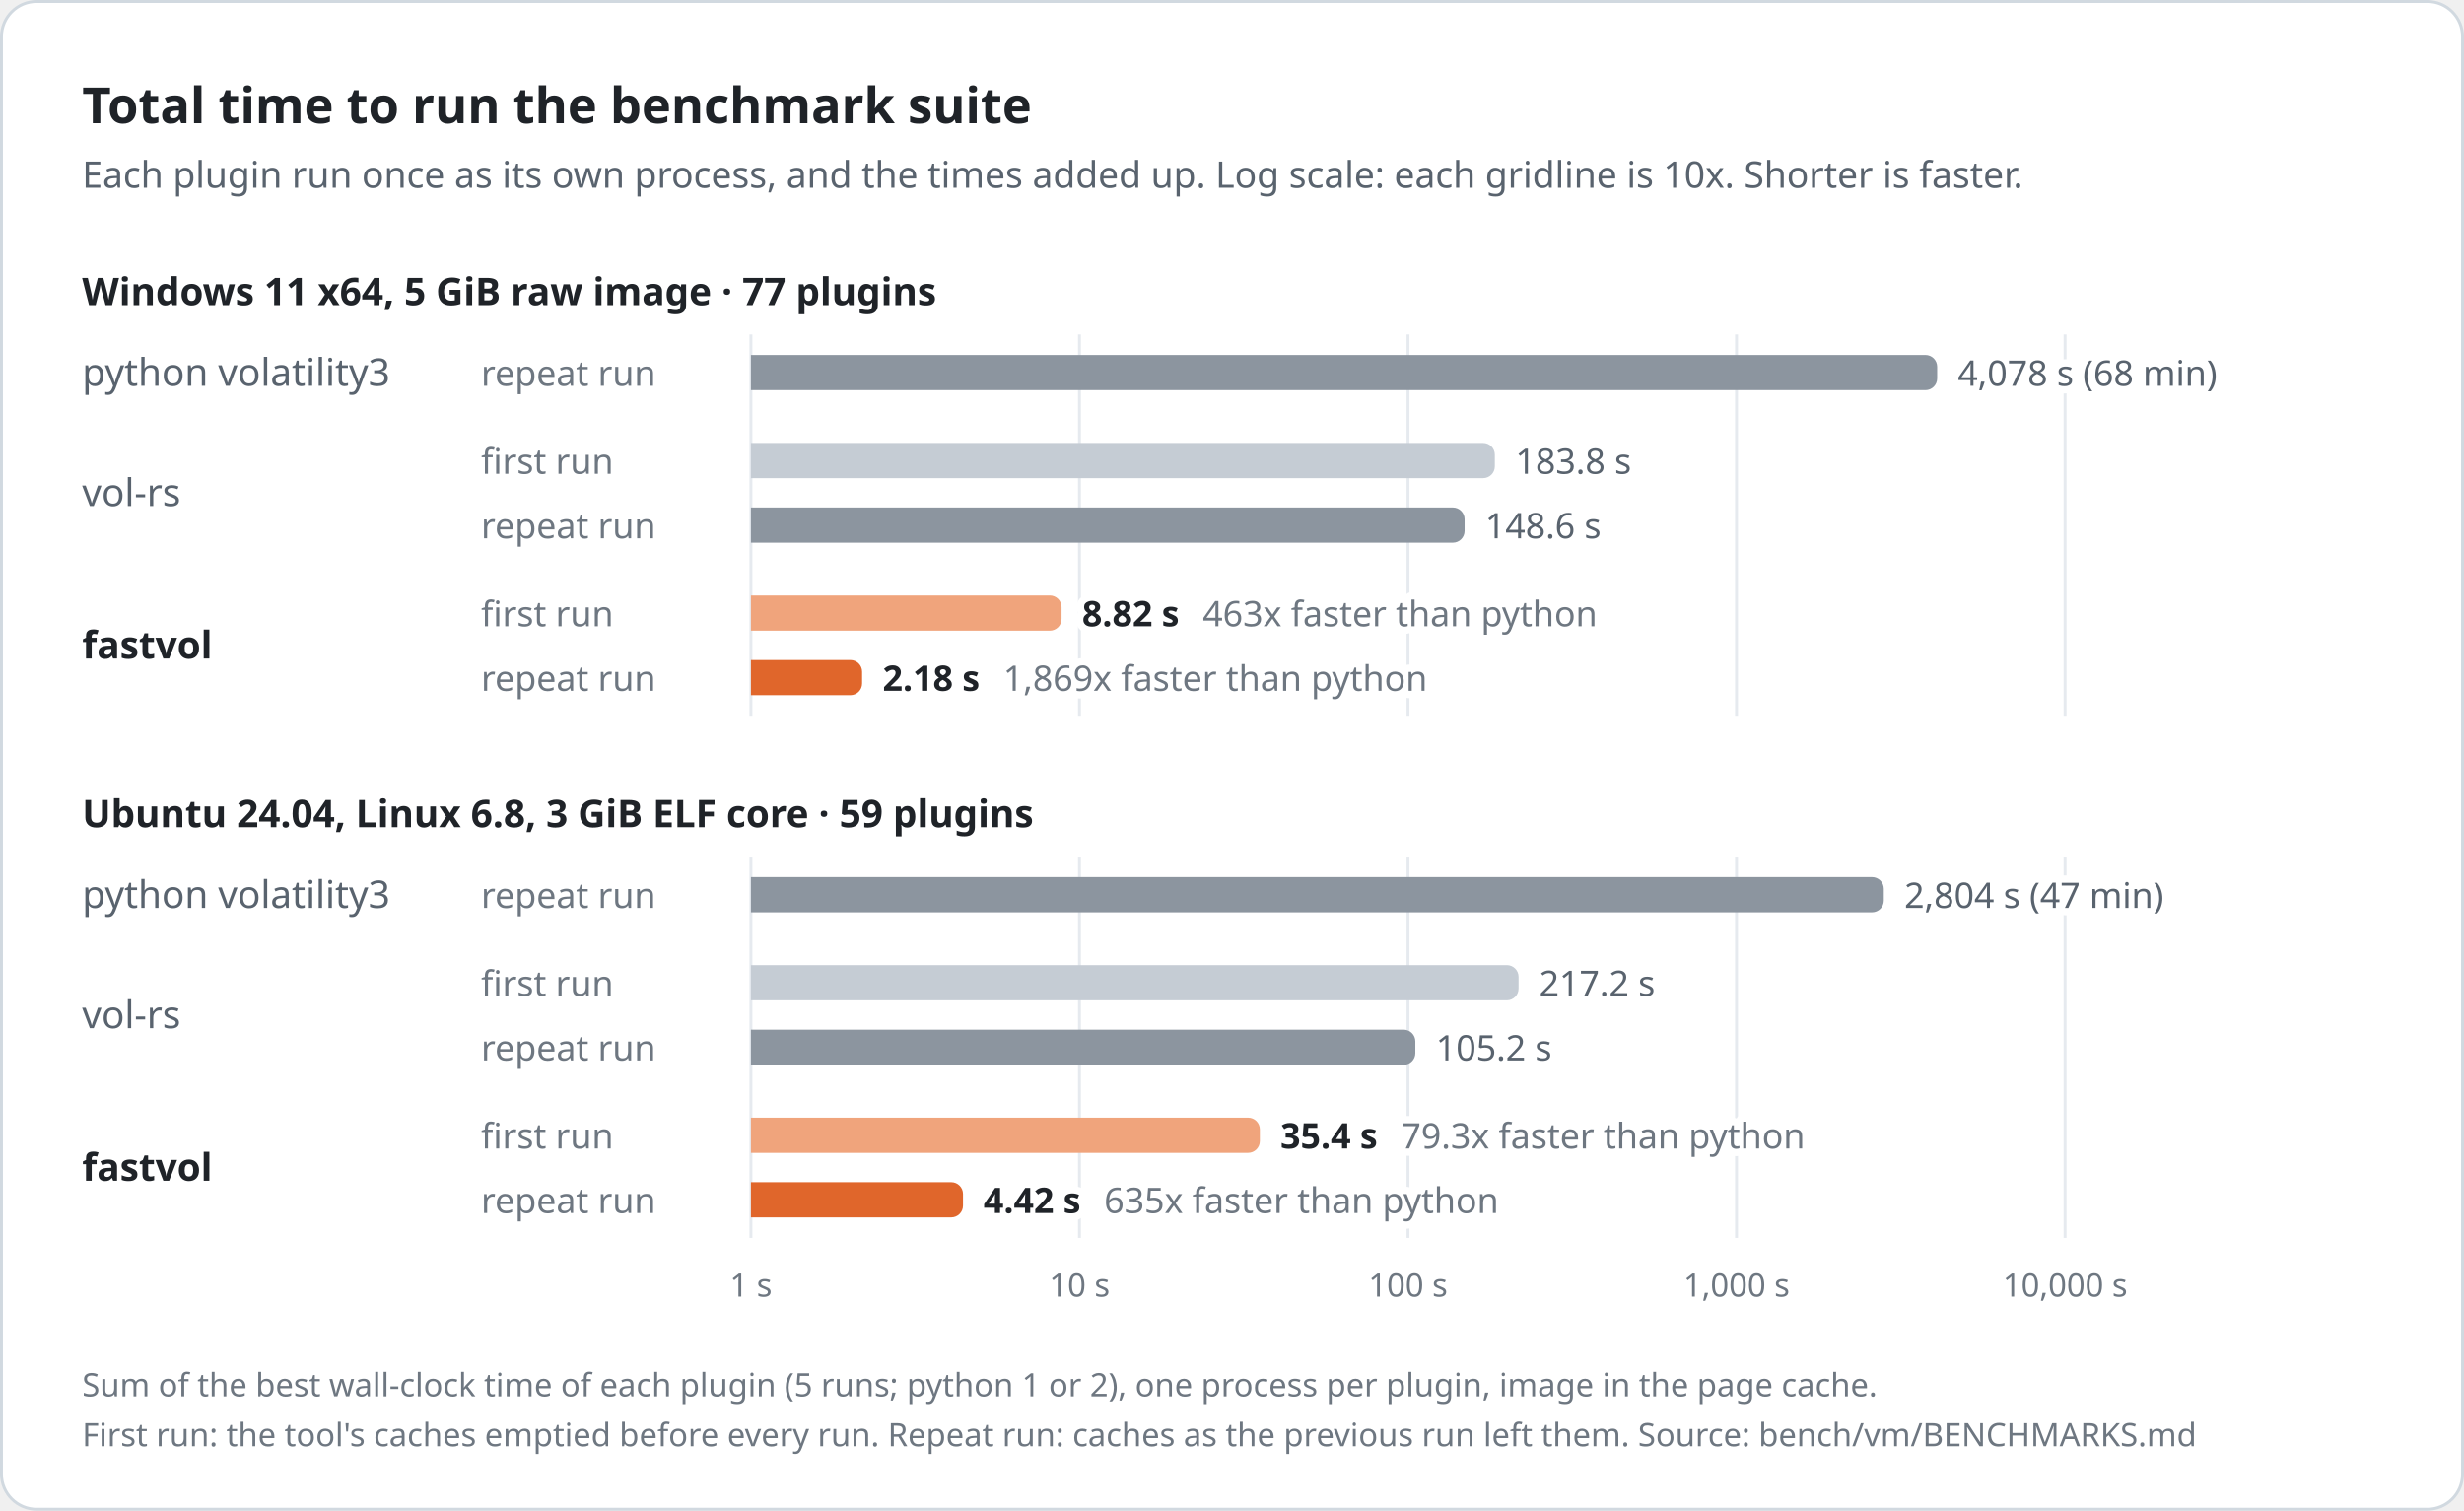
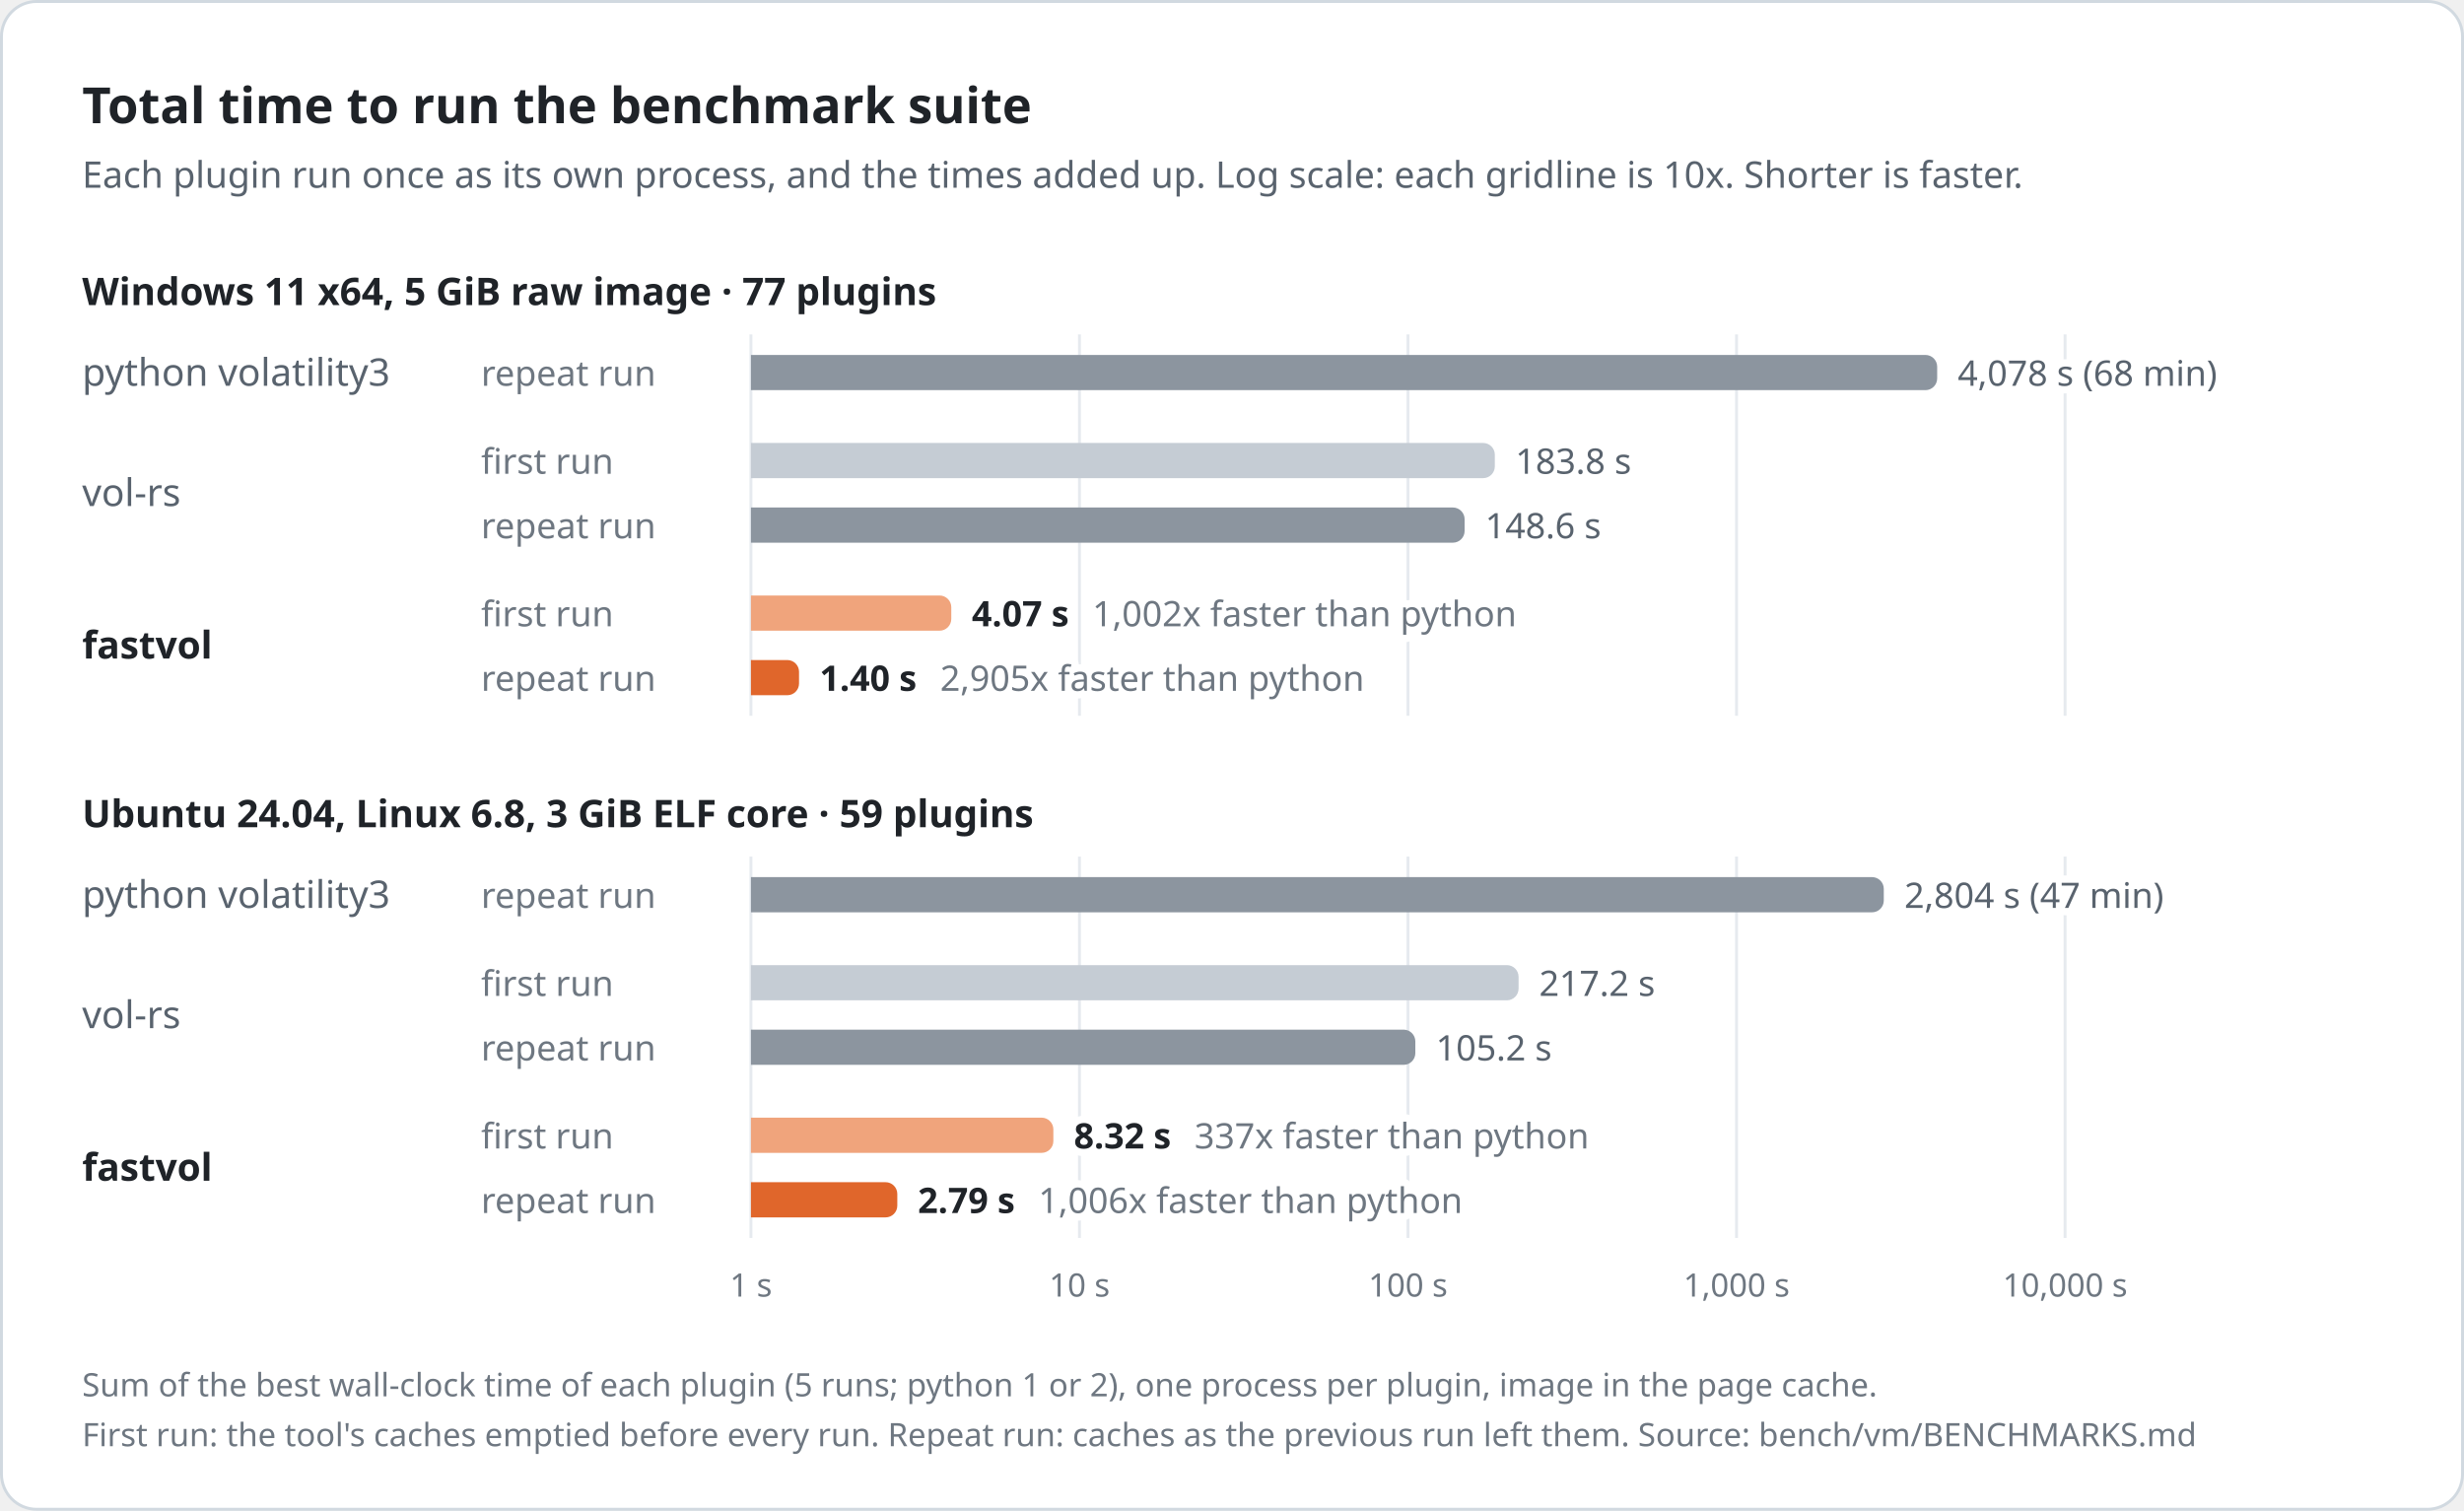
<svg xmlns="http://www.w3.org/2000/svg" width="840" height="515" viewBox="0 0 840 515" role="img" aria-labelledby="t d">
  <style>
text{font-family:-apple-system, BlinkMacSystemFont, 'Segoe UI', 'Noto Sans', Helvetica, Arial, sans-serif;fill:#1f2328}
.title{font-size:17px;font-weight:600}
.sub{font-size:12.5px;fill:#59636e}
.h{font-size:13px;font-weight:600}
.tool{font-size:13px;fill:#59636e}
.run{font-size:12px;fill:#6e7781}
.val{font-size:12px;fill:#59636e;paint-order:stroke;stroke:#ffffff;stroke-width:5px;stroke-linejoin:round}
.b{font-weight:600;fill:#1f2328}
.note{font-weight:400;fill:#6e7781}
.tick{font-size:11px;fill:#6e7781}
.foot{font-size:11px;fill:#6e7781}
.grid{stroke:#e6eaef;stroke-width:1;fill:none}
</style>
  <rect x=".5" y=".5" width="839" height="514" rx="12" fill="#ffffff" stroke="#d1d9e0" />
  <text x="28" y="42" class="title">Total time to run the benchmark suite</text>
  <text x="28" y="64" class="sub">Each plugin run once as its own process, and the times added up. Log scale: each gridline is 10x. Shorter is faster.</text>
  <text x="28" y="104" class="h">Windows 11 x64, 5 GiB raw image · 77 plugins</text>
  <path d="M256.0 114V244" class="grid" />
  <path d="M368.0 114V244" class="grid" />
  <path d="M480.0 114V244" class="grid" />
  <path d="M592.0 114V244" class="grid" />
  <path d="M704.0 114V244" class="grid" />
  <text x="28" y="131.5" class="tool">python volatility3</text>
  <text x="164" y="131.5" class="run">repeat run</text>
  <path fill="#8c959f" d="M256 121.0H656.4A4 4 0 0 1 660.4 125.0V129.0A4 4 0 0 1 656.4 133.0H256Z" />
  <text x="667.4" y="131.5" class="val">4,078 s  (68 min)</text>
  <text x="28" y="172.5" class="tool">vol-rs</text>
  <text x="164" y="161.5" class="run">first run</text>
  <path fill="#c5ccd4" d="M256 151.0H505.6A4 4 0 0 1 509.6 155.0V159.0A4 4 0 0 1 505.6 163.0H256Z" />
  <text x="516.6" y="161.5" class="val">183.8 s</text>
  <text x="164" y="183.5" class="run">repeat run</text>
  <path fill="#8c959f" d="M256 173.0H495.3A4 4 0 0 1 499.3 177.0V181.0A4 4 0 0 1 495.3 185.0H256Z" />
  <text x="506.3" y="183.5" class="val">148.6 s</text>
  <text x="28" y="224.5" class="tool b">fastvol</text>
  <text x="164" y="213.5" class="run">first run</text>
-   <path fill="#f0a47c" d="M256 203.0H357.9A4 4 0 0 1 361.9 207.0V211.0A4 4 0 0 1 357.9 215.0H256Z" />
-   <text x="368.9" y="213.5" class="val b">8.82 s<tspan class="note" dx="8">463x faster than python</tspan>
+   <path fill="#f0a47c" d="M256 203.0H320.3A4 4 0 0 1 324.3 207.0V211.0A4 4 0 0 1 320.3 215.0H256Z" />
+   <text x="331.3" y="213.5" class="val b">4.07 s<tspan class="note" dx="8">1,002x faster than python</tspan>
  </text>
  <text x="164" y="235.5" class="run">repeat run</text>
-   <path fill="#e0662b" d="M256 225.0H289.9A4 4 0 0 1 293.9 229.0V233.0A4 4 0 0 1 289.9 237.0H256Z" />
-   <text x="300.9" y="235.5" class="val b">2.18 s<tspan class="note" dx="8">1,869x faster than python</tspan>
+   <path fill="#e0662b" d="M256 225.0H268.4A4 4 0 0 1 272.4 229.0V233.0A4 4 0 0 1 268.4 237.0H256Z" />
+   <text x="279.4" y="235.5" class="val b">1.40 s<tspan class="note" dx="8">2,905x faster than python</tspan>
  </text>
  <text x="28" y="282" class="h">Ubuntu 24.04, Linux 6.8, 3 GiB ELF core · 59 plugins</text>
  <path d="M256.0 292V422" class="grid" />
  <path d="M368.0 292V422" class="grid" />
  <path d="M480.0 292V422" class="grid" />
  <path d="M592.0 292V422" class="grid" />
  <path d="M704.0 292V422" class="grid" />
  <text x="28" y="309.5" class="tool">python volatility3</text>
  <text x="164" y="309.5" class="run">repeat run</text>
  <path fill="#8c959f" d="M256 299.0H638.2A4 4 0 0 1 642.2 303.0V307.0A4 4 0 0 1 638.2 311.0H256Z" />
  <text x="649.2" y="309.5" class="val">2,804 s  (47 min)</text>
  <text x="28" y="350.5" class="tool">vol-rs</text>
  <text x="164" y="339.5" class="run">first run</text>
  <path fill="#c5ccd4" d="M256 329.0H513.7A4 4 0 0 1 517.7 333.0V337.0A4 4 0 0 1 513.7 341.0H256Z" />
  <text x="524.7" y="339.5" class="val">217.2 s</text>
  <text x="164" y="361.5" class="run">repeat run</text>
  <path fill="#8c959f" d="M256 351.0H478.5A4 4 0 0 1 482.5 355.0V359.0A4 4 0 0 1 478.5 363.0H256Z" />
  <text x="489.5" y="361.5" class="val">105.2 s</text>
  <text x="28" y="402.5" class="tool b">fastvol</text>
  <text x="164" y="391.5" class="run">first run</text>
-   <path fill="#f0a47c" d="M256 381.0H425.5A4 4 0 0 1 429.5 385.0V389.0A4 4 0 0 1 425.5 393.0H256Z" />
-   <text x="436.5" y="391.5" class="val b">35.4 s<tspan class="note" dx="8">79.3x faster than python</tspan>
+   <path fill="#f0a47c" d="M256 381.0H355.1A4 4 0 0 1 359.1 385.0V389.0A4 4 0 0 1 355.1 393.0H256Z" />
+   <text x="366.1" y="391.5" class="val b">8.32 s<tspan class="note" dx="8">337x faster than python</tspan>
  </text>
  <text x="164" y="413.5" class="run">repeat run</text>
-   <path fill="#e0662b" d="M256 403.0H324.3A4 4 0 0 1 328.3 407.0V411.0A4 4 0 0 1 324.3 415.0H256Z" />
-   <text x="335.3" y="413.5" class="val b">4.42 s<tspan class="note" dx="8">635x faster than python</tspan>
+   <path fill="#e0662b" d="M256 403.0H301.9A4 4 0 0 1 305.9 407.0V411.0A4 4 0 0 1 301.9 415.0H256Z" />
+   <text x="312.9" y="413.5" class="val b">2.79 s<tspan class="note" dx="8">1,006x faster than python</tspan>
  </text>
  <text x="256.0" y="442" class="tick" text-anchor="middle">1 s</text>
  <text x="368.0" y="442" class="tick" text-anchor="middle">10 s</text>
  <text x="480.0" y="442" class="tick" text-anchor="middle">100 s</text>
  <text x="592.0" y="442" class="tick" text-anchor="middle">1,000 s</text>
  <text x="704.0" y="442" class="tick" text-anchor="middle">10,000 s</text>
  <text x="28" y="476" class="foot">Sum of the best wall-clock time of each plugin (5 runs; python 1 or 2), one process per plugin, image in the page cache.</text>
  <text x="28" y="493" class="foot">First run: the tool's caches emptied before every run. Repeat run: caches as the previous run left them. Source: bench/vm/BENCHMARKS.md</text>
</svg>
